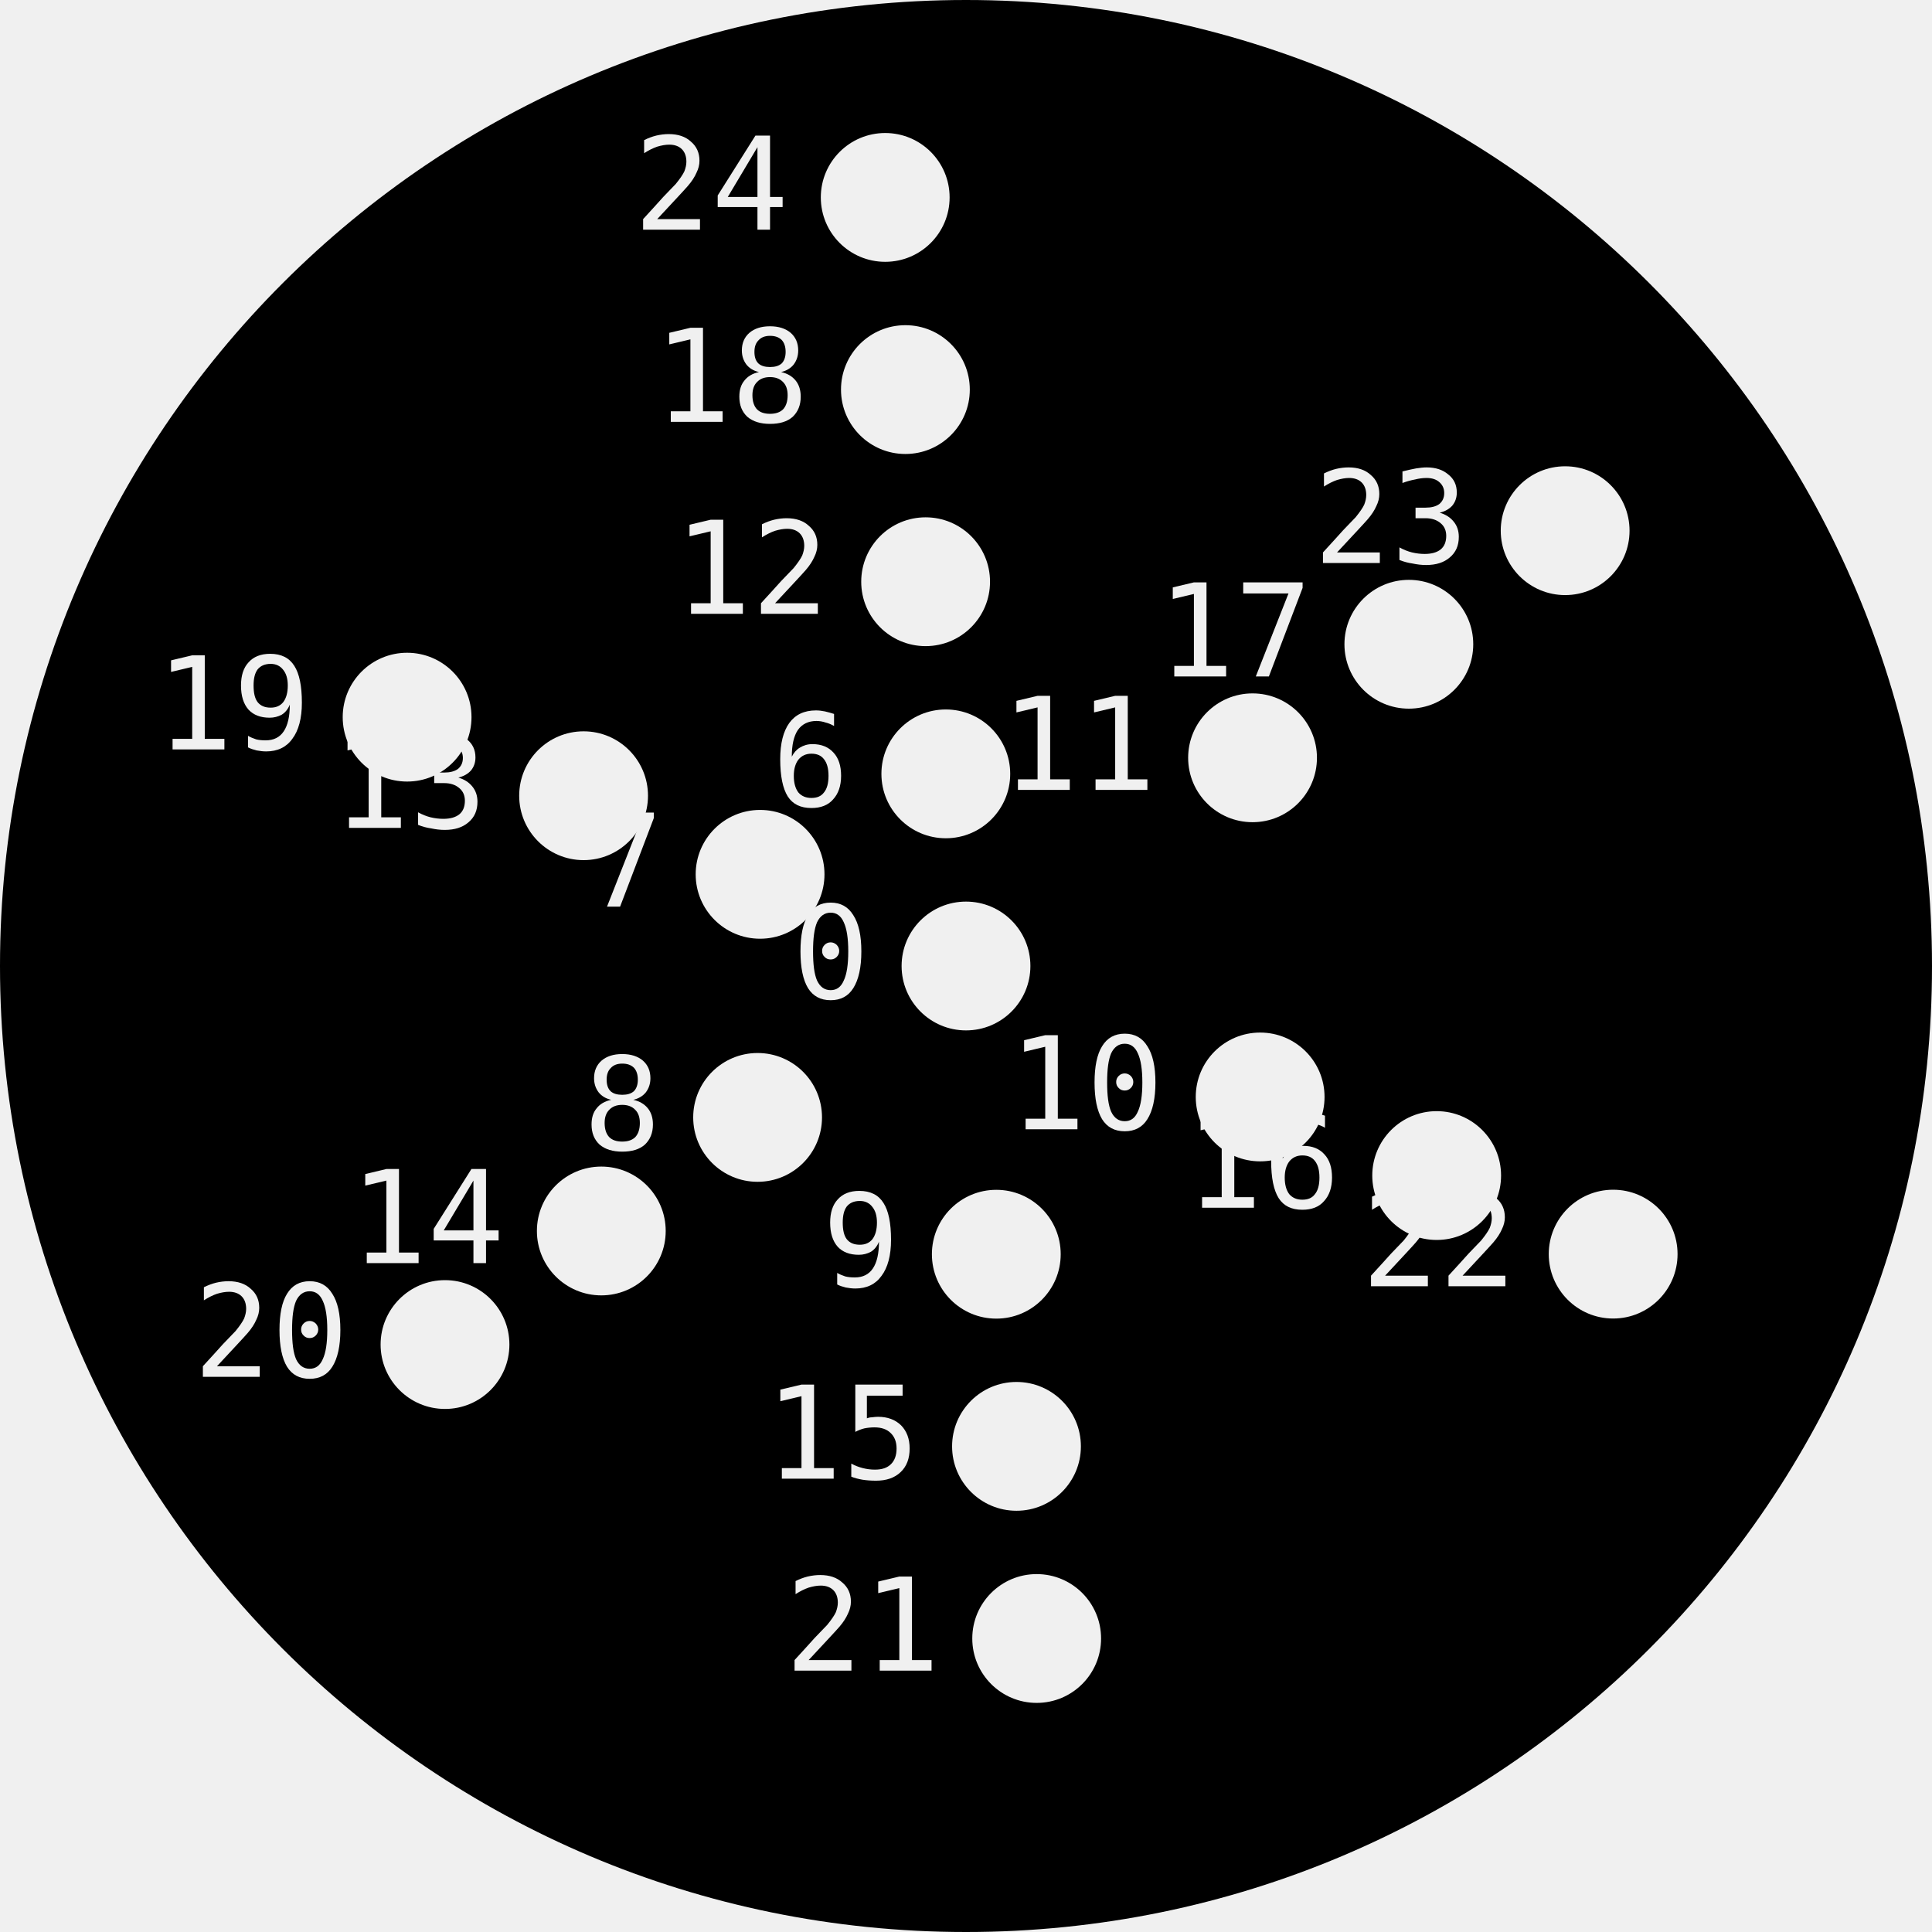
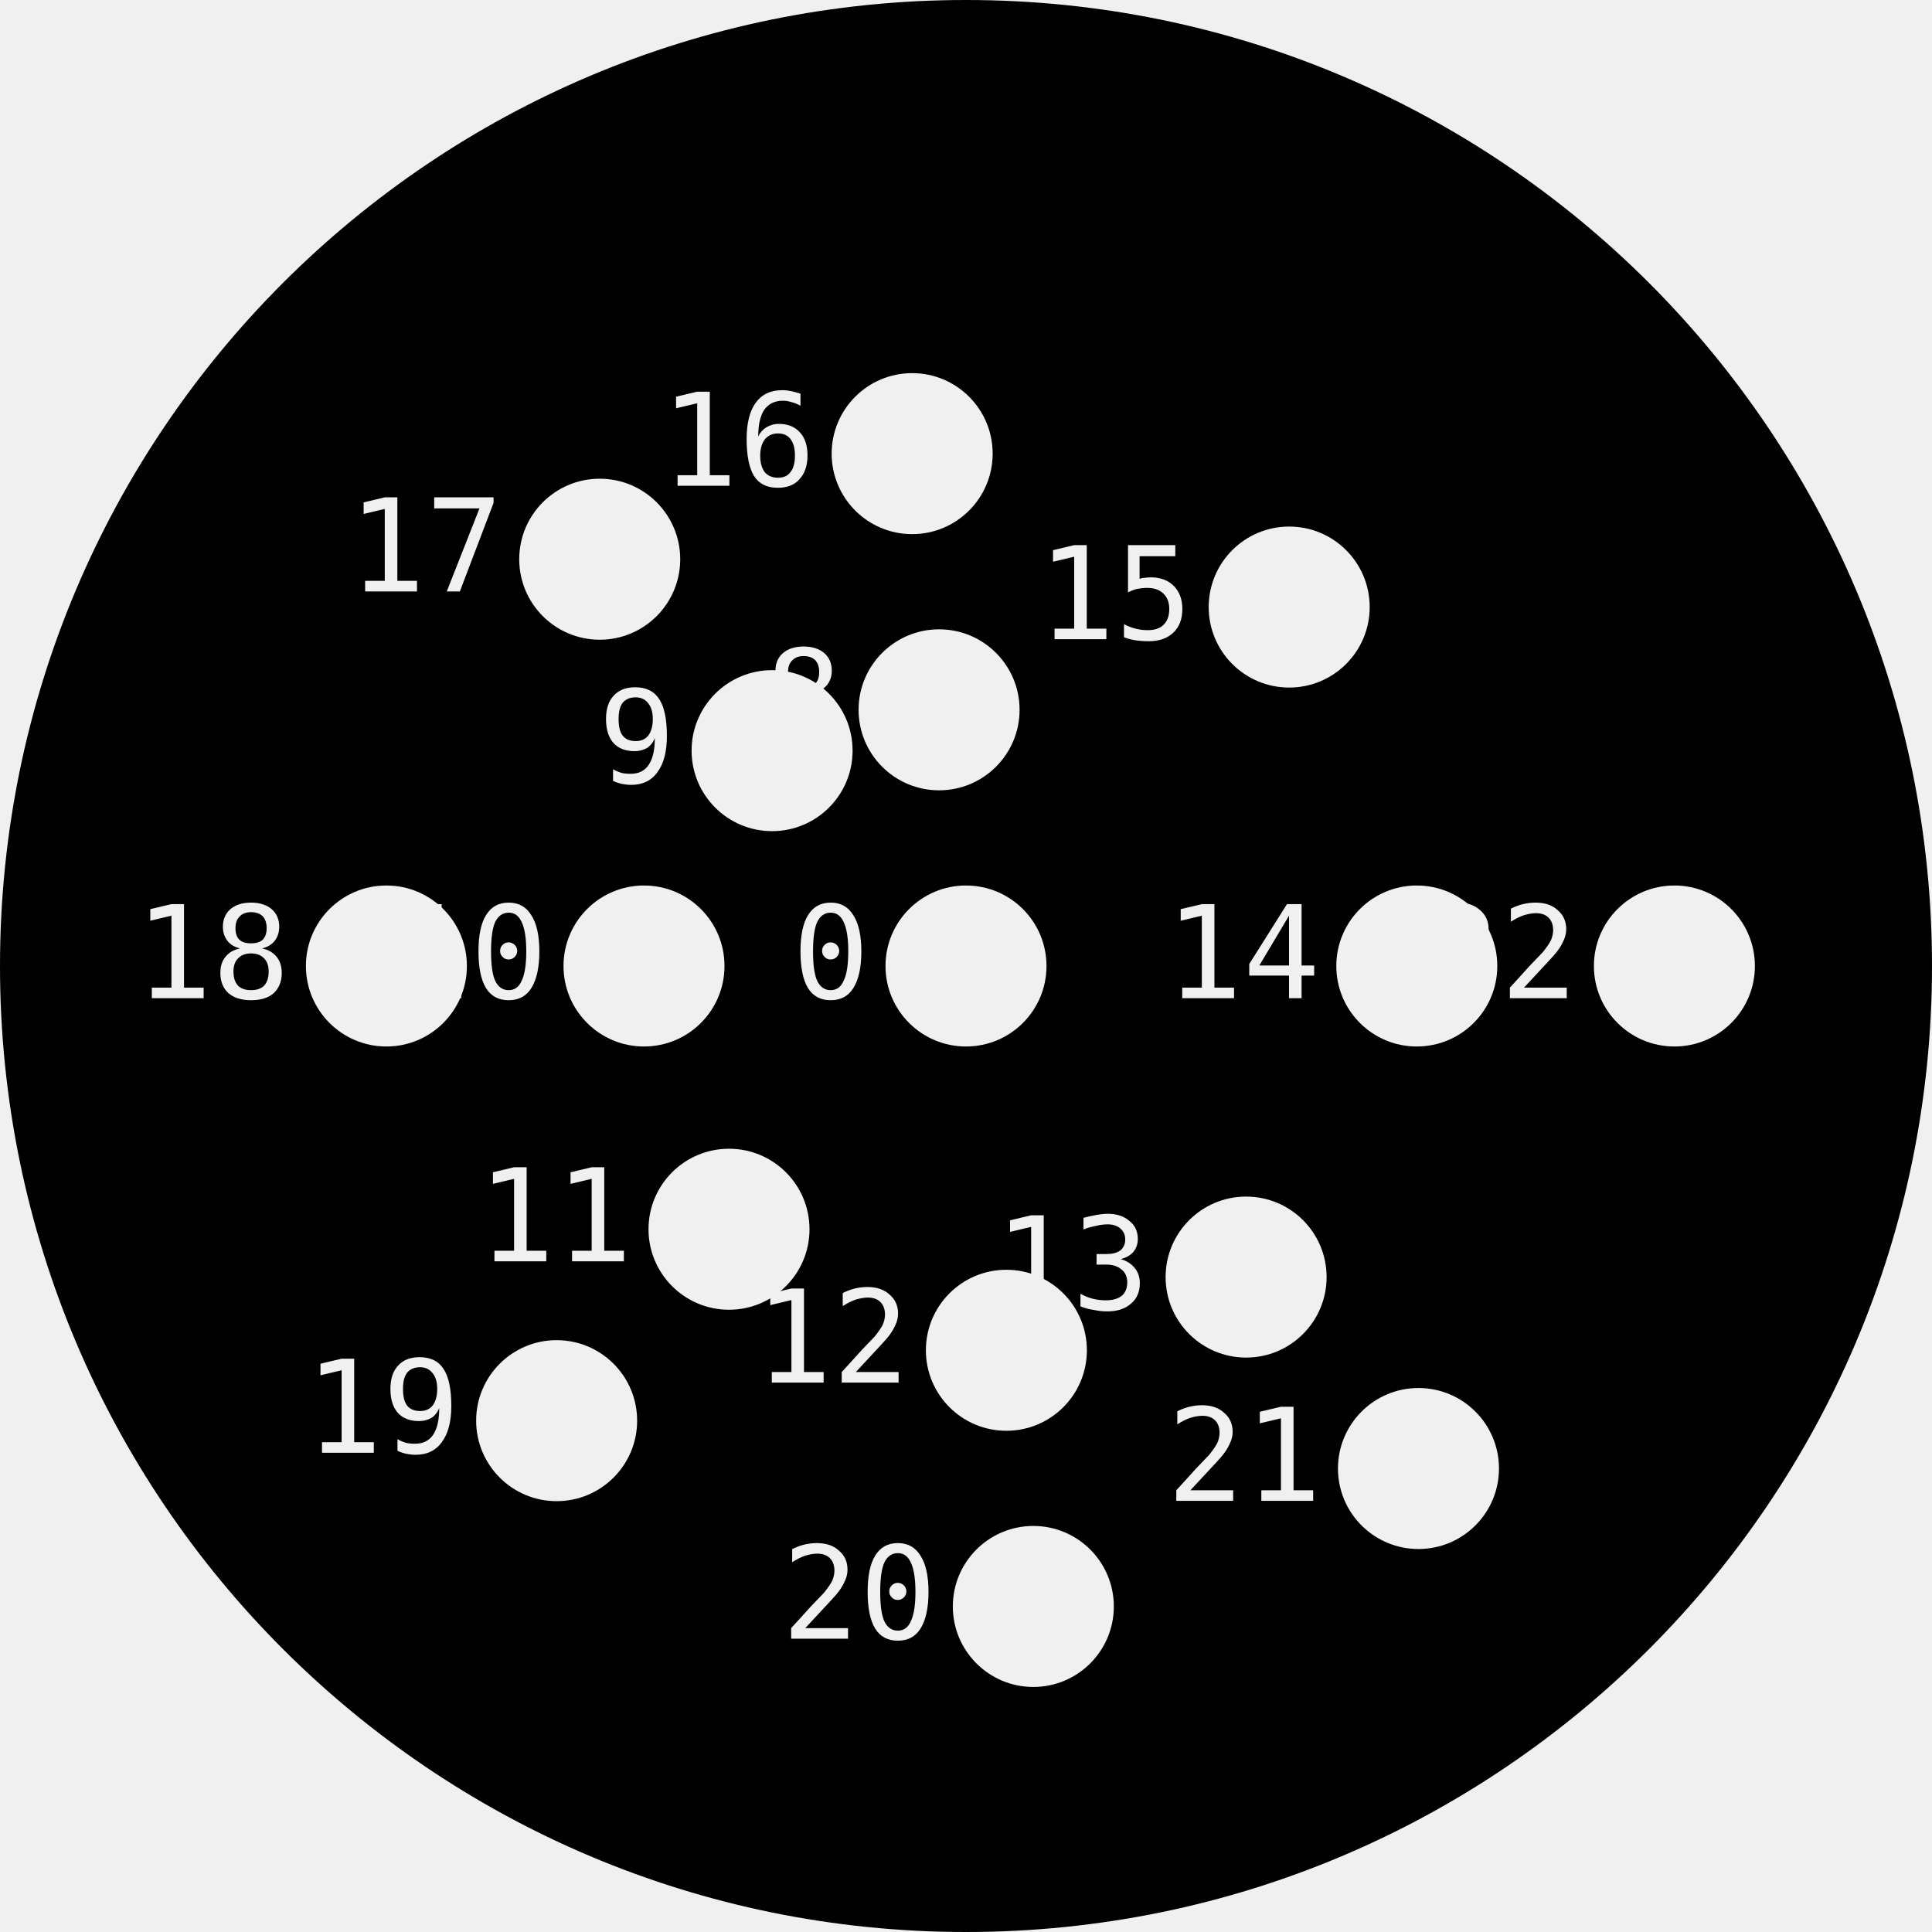
<svg xmlns="http://www.w3.org/2000/svg" xmlns:ns1="http://nathanfriend.io/inspiral">
  <style>
    text {
      font-family: monospace;
      font-size: 4px;
    }
  </style>
  <g>
    <mask id="holes">
      <rect width="100%" height="100%" fill="white" />
-       <circle cx="30" cy="30" r="2" ns1:hole-name="0" ns1:hole-text-position-angle="3.2463124087094526" ns1:hole-text-rotation-angle="0.1047197551196597" />
+       <circle cx="30" cy="30" r="2.5" ns1:hole-name="0" ns1:hole-text-position-angle="3.2463124087094526" ns1:hole-text-rotation-angle="0.1047197551196597" />
      <text x="27" y="31" text-anchor="end">0</text>
-       <circle cx="29.373" cy="24.033" r="2" ns1:hole-name="6" ns1:hole-text-position-angle="3.2463124087094526" ns1:hole-text-rotation-angle="0.1047197551196597" />
-       <text x="26.373" y="25.033" text-anchor="end">6</text>
-       <circle cx="28.746" cy="18.066" r="2" ns1:hole-name="12" ns1:hole-text-position-angle="3.2463124087094526" ns1:hole-text-rotation-angle="0.1047197551196597" />
-       <text x="25.746" y="19.066" text-anchor="end">12</text>
-       <circle cx="28.118" cy="12.099" r="2" ns1:hole-name="18" ns1:hole-text-position-angle="3.2463124087094526" ns1:hole-text-rotation-angle="0.1047197551196597" />
-       <text x="25.118" y="13.099" text-anchor="end">18</text>
-       <circle cx="27.491" cy="6.131" r="2" ns1:hole-name="24" ns1:hole-text-position-angle="3.2463124087094526" ns1:hole-text-rotation-angle="0.1047197551196597" />
-       <text x="24.491" y="7.131" text-anchor="end">24</text>
-       <circle cx="23.605" cy="27.153" r="2" ns1:hole-name="7" ns1:hole-text-position-angle="4.29350995990605" ns1:hole-text-rotation-angle="1.1519173063162573" />
-       <text x="20.605" y="28.153" text-anchor="end">7</text>
-       <circle cx="18.124" cy="24.712" r="2" ns1:hole-name="13" ns1:hole-text-position-angle="4.29350995990605" ns1:hole-text-rotation-angle="1.1519173063162573" />
-       <text x="15.124" y="25.712" text-anchor="end">13</text>
-       <circle cx="12.643" cy="22.272" r="2" ns1:hole-name="19" ns1:hole-text-position-angle="4.29350995990605" ns1:hole-text-rotation-angle="1.1519173063162573" />
-       <text x="9.643" y="23.272" text-anchor="end">19</text>
-       <circle cx="23.528" cy="34.702" r="2" ns1:hole-name="8" ns1:hole-text-position-angle="5.340707511102648" ns1:hole-text-rotation-angle="2.199114857512855" />
-       <text x="20.528" y="35.702" text-anchor="end">8</text>
-       <circle cx="18.674" cy="38.229" r="2" ns1:hole-name="14" ns1:hole-text-position-angle="5.340707511102648" ns1:hole-text-rotation-angle="2.199114857512855" />
-       <text x="15.674" y="39.229" text-anchor="end">14</text>
-       <circle cx="13.82" cy="41.756" r="2" ns1:hole-name="20" ns1:hole-text-position-angle="5.340707511102648" ns1:hole-text-rotation-angle="2.199114857512855" />
-       <text x="10.82" y="42.756" text-anchor="end">20</text>
-       <circle cx="30.941" cy="38.951" r="2" ns1:hole-name="9" ns1:hole-text-position-angle="6.387905062299246" ns1:hole-text-rotation-angle="3.2463124087094526" />
-       <text x="27.941" y="39.951" text-anchor="end">9</text>
-       <circle cx="31.568" cy="44.918" r="2" ns1:hole-name="15" ns1:hole-text-position-angle="6.387905062299246" ns1:hole-text-rotation-angle="3.2463124087094526" />
-       <text x="28.568" y="45.918" text-anchor="end">15</text>
-       <circle cx="32.195" cy="50.885" r="2" ns1:hole-name="21" ns1:hole-text-position-angle="6.387905062299246" ns1:hole-text-rotation-angle="3.2463124087094526" />
-       <text x="29.195" y="51.885" text-anchor="end">21</text>
-       <circle cx="39.135" cy="34.067" r="2" ns1:hole-name="10" ns1:hole-text-position-angle="7.435102613495843" ns1:hole-text-rotation-angle="4.29350995990605" />
-       <text x="36.135" y="35.067" text-anchor="end">10</text>
-       <circle cx="44.617" cy="36.508" r="2" ns1:hole-name="16" ns1:hole-text-position-angle="7.435102613495843" ns1:hole-text-rotation-angle="4.29350995990605" />
-       <text x="41.617" y="37.508" text-anchor="end">16</text>
-       <circle cx="50.098" cy="38.948" r="2" ns1:hole-name="22" ns1:hole-text-position-angle="7.435102613495843" ns1:hole-text-rotation-angle="4.29350995990605" />
-       <text x="47.098" y="39.948" text-anchor="end">22</text>
-       <circle cx="38.899" cy="23.534" r="2" ns1:hole-name="11" ns1:hole-text-position-angle="8.482300164692441" ns1:hole-text-rotation-angle="5.340707511102648" />
-       <text x="35.899" y="24.534" text-anchor="end">11</text>
-       <circle cx="43.753" cy="20.008" r="2" ns1:hole-name="17" ns1:hole-text-position-angle="8.482300164692441" ns1:hole-text-rotation-angle="5.340707511102648" />
-       <text x="40.753" y="21.008" text-anchor="end">17</text>
-       <circle cx="48.607" cy="16.481" r="2" ns1:hole-name="23" ns1:hole-text-position-angle="8.482300164692441" ns1:hole-text-rotation-angle="5.340707511102648" />
-       <text x="45.607" y="17.481" text-anchor="end">23</text>
+       <circle cx="29.164" cy="22.044" r="2.5" ns1:hole-name="8" ns1:hole-text-position-angle="3.2463124087094526" ns1:hole-text-rotation-angle="0.1047197551196597" />
+       <text x="26.164" y="23.044" text-anchor="end">8</text>
+       <circle cx="28.328" cy="14.088" r="2.5" ns1:hole-name="16" ns1:hole-text-position-angle="3.2463124087094526" ns1:hole-text-rotation-angle="0.1047197551196597" />
+       <text x="25.328" y="15.088" text-anchor="end">16</text>
+       <circle cx="23.978" cy="23.312" r="2.5" ns1:hole-name="9" ns1:hole-text-position-angle="3.874630939427411" ns1:hole-text-rotation-angle="0.7330382858376181" />
+       <text x="20.978" y="24.312" text-anchor="end">9</text>
+       <circle cx="18.625" cy="17.367" r="2.5" ns1:hole-name="17" ns1:hole-text-position-angle="3.874630939427411" ns1:hole-text-rotation-angle="0.7330382858376181" />
+       <text x="15.625" y="18.367" text-anchor="end">17</text>
+       <circle cx="20" cy="30" r="2.5" ns1:hole-name="10" ns1:hole-text-position-angle="4.71238898038469" ns1:hole-text-rotation-angle="1.5707963267948966" />
+       <text x="17" y="31" text-anchor="end">10</text>
+       <circle cx="12" cy="30" r="2.5" ns1:hole-name="18" ns1:hole-text-position-angle="4.71238898038469" ns1:hole-text-rotation-angle="1.5707963267948966" />
+       <text x="9" y="31" text-anchor="end">18</text>
+       <circle cx="22.64" cy="38.175" r="2.5" ns1:hole-name="11" ns1:hole-text-position-angle="5.550147021341967" ns1:hole-text-rotation-angle="2.4085543677521746" />
+       <text x="19.64" y="39.175" text-anchor="end">11</text>
+       <circle cx="17.287" cy="44.12" r="2.5" ns1:hole-name="19" ns1:hole-text-position-angle="5.550147021341967" ns1:hole-text-rotation-angle="2.4085543677521746" />
+       <text x="14.287" y="45.12" text-anchor="end">19</text>
+       <circle cx="31.254" cy="41.934" r="2.5" ns1:hole-name="12" ns1:hole-text-position-angle="6.387905062299246" ns1:hole-text-rotation-angle="3.2463124087094526" />
+       <text x="28.254" y="42.934" text-anchor="end">12</text>
+       <circle cx="32.091" cy="49.89" r="2.5" ns1:hole-name="20" ns1:hole-text-position-angle="6.387905062299246" ns1:hole-text-rotation-angle="3.2463124087094526" />
+       <text x="29.091" y="50.89" text-anchor="end">20</text>
+       <circle cx="38.699" cy="39.661" r="2.5" ns1:hole-name="13" ns1:hole-text-position-angle="7.016223593017204" ns1:hole-text-rotation-angle="3.874630939427411" />
+       <text x="35.699" y="40.661" text-anchor="end">13</text>
+       <circle cx="44.052" cy="45.606" r="2.5" ns1:hole-name="21" ns1:hole-text-position-angle="7.016223593017204" ns1:hole-text-rotation-angle="3.874630939427411" />
+       <text x="41.052" y="46.606" text-anchor="end">21</text>
+       <circle cx="44" cy="30" r="2.5" ns1:hole-name="14" ns1:hole-text-position-angle="7.853981633974483" ns1:hole-text-rotation-angle="4.71238898038469" />
+       <text x="41" y="31" text-anchor="end">14</text>
+       <circle cx="52" cy="30" r="2.5" ns1:hole-name="22" ns1:hole-text-position-angle="7.853981633974483" ns1:hole-text-rotation-angle="4.71238898038469" />
+       <text x="49" y="31" text-anchor="end">22</text>
+       <circle cx="40.037" cy="18.853" r="2.5" ns1:hole-name="15" ns1:hole-text-position-angle="8.69173967493176" ns1:hole-text-rotation-angle="5.550147021341967" />
+       <text x="37.037" y="19.853" text-anchor="end">15</text>
    </mask>
    <path mask="url(#holes)" d="M 60 30              A 30 30 0 1 0 0 30              A 30 30 0 0 0 60 30              Z" />
  </g>
</svg>
